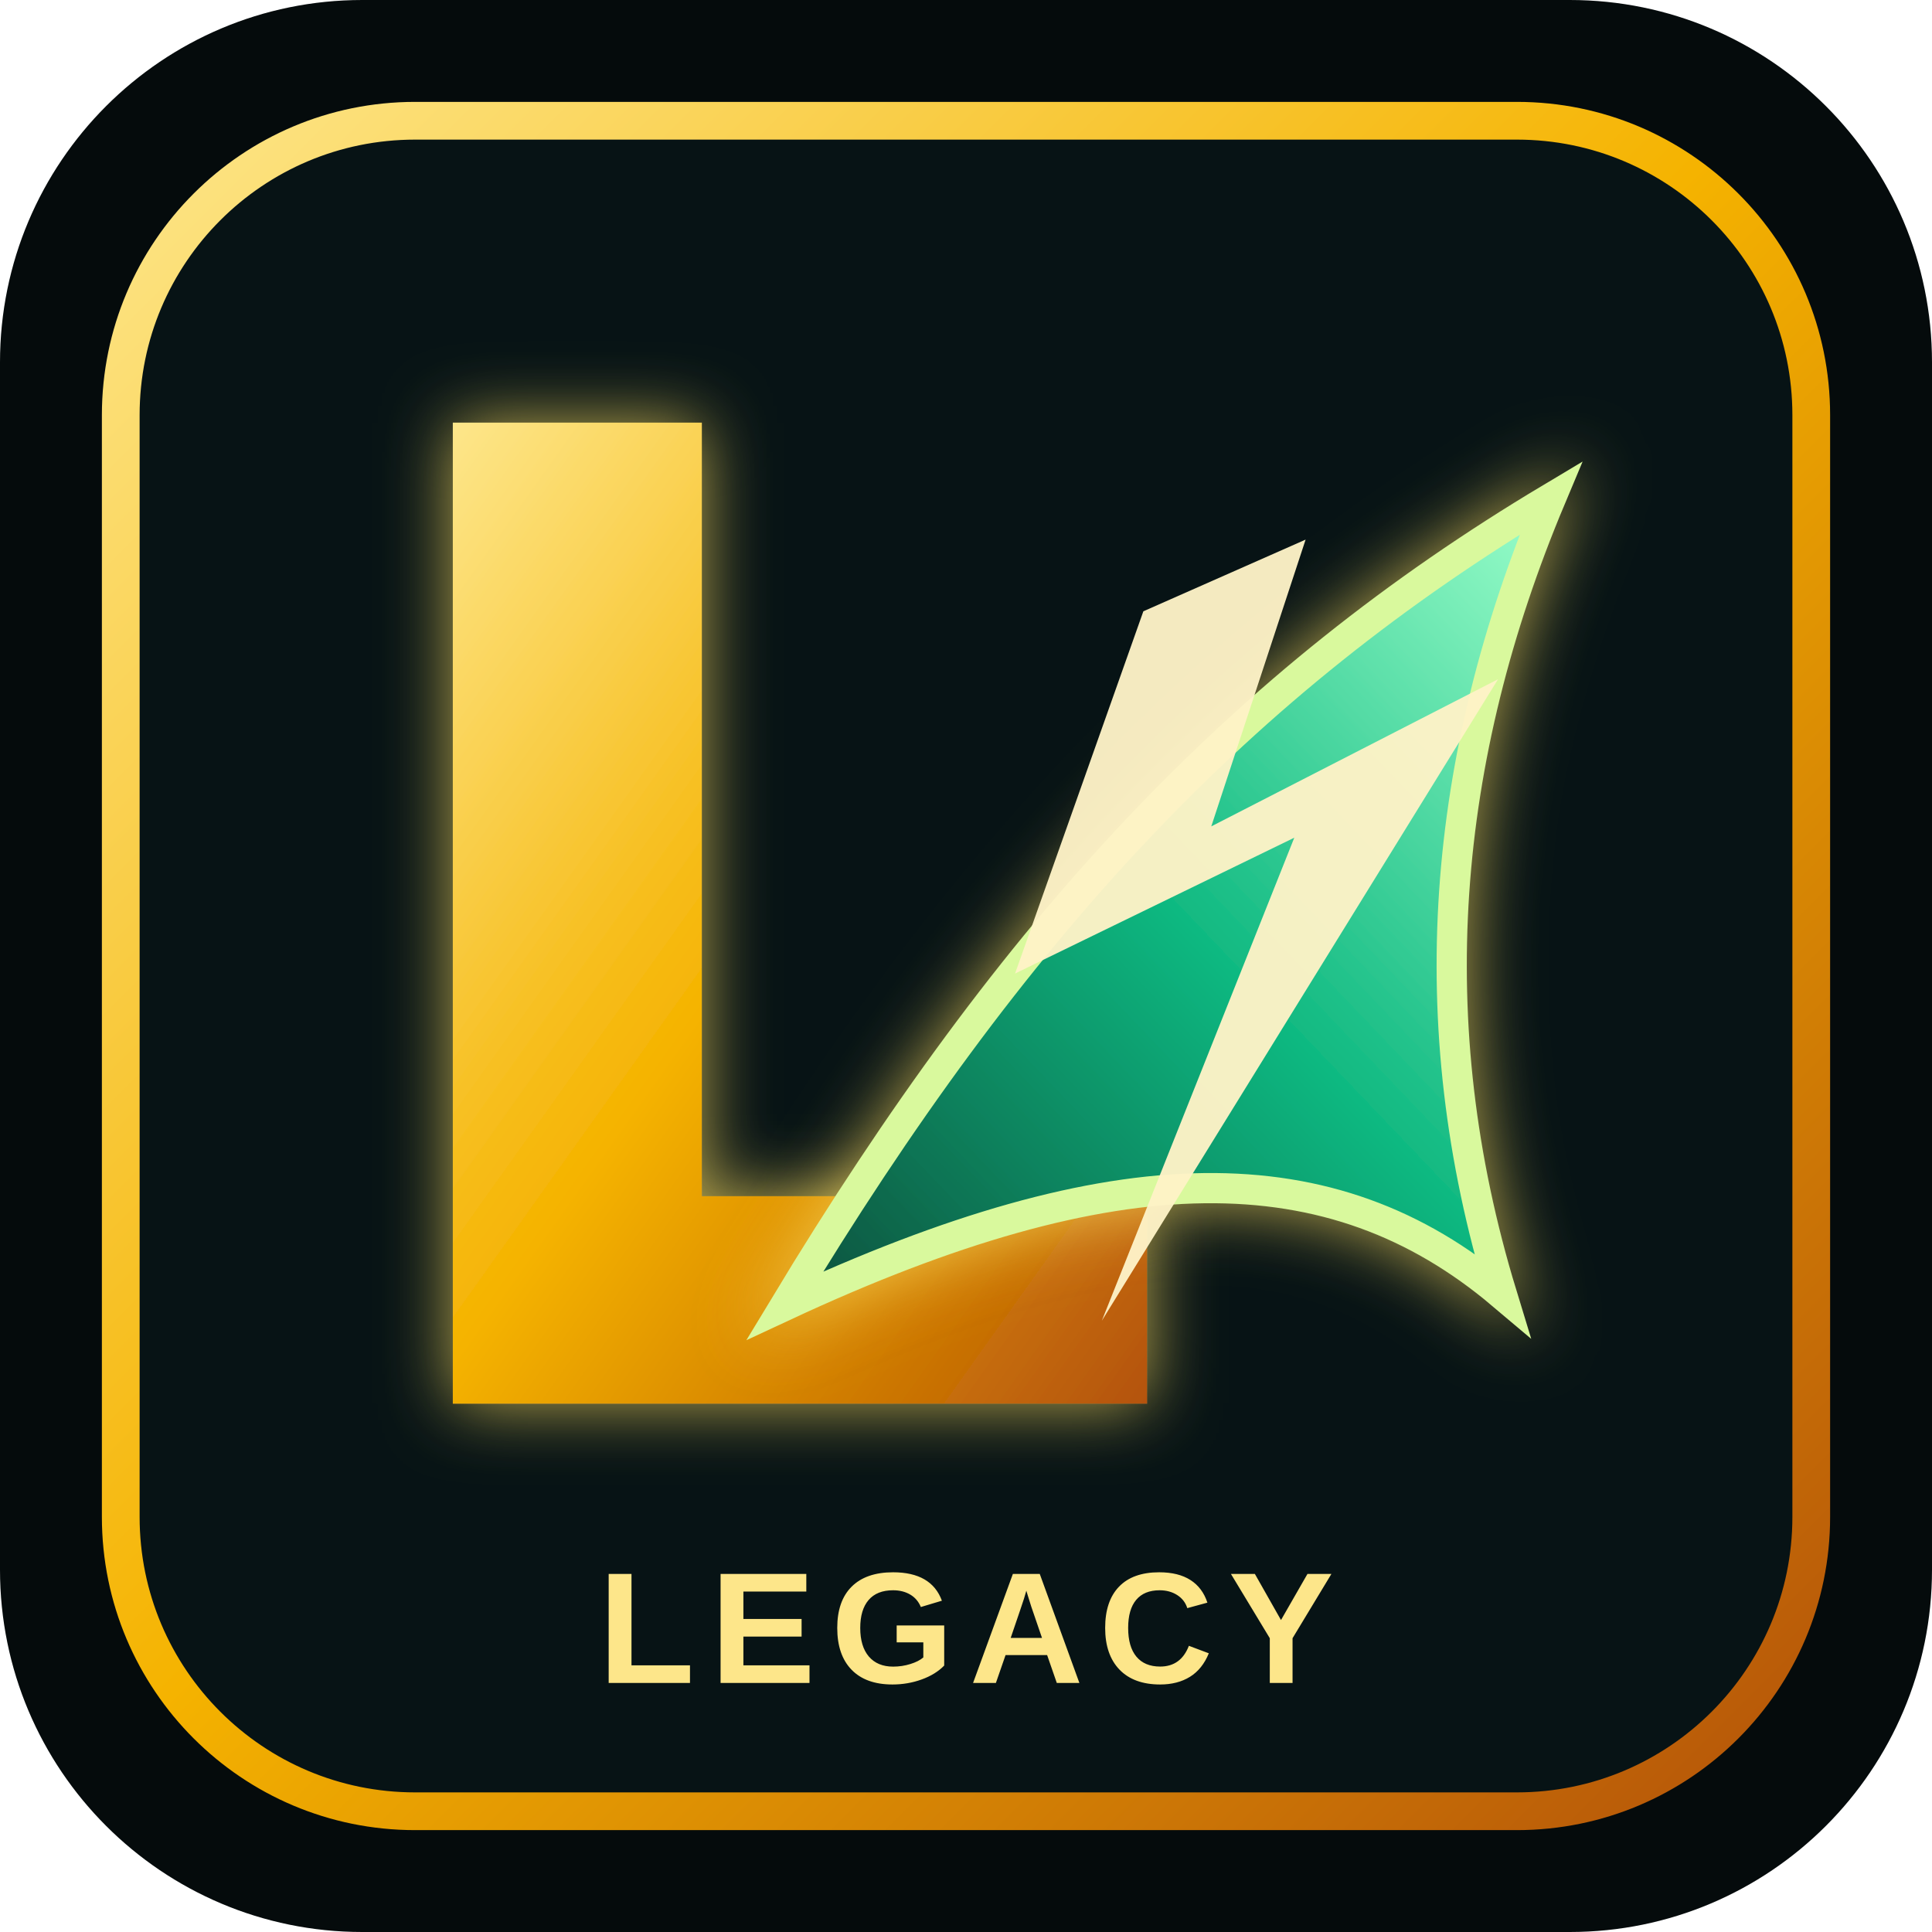
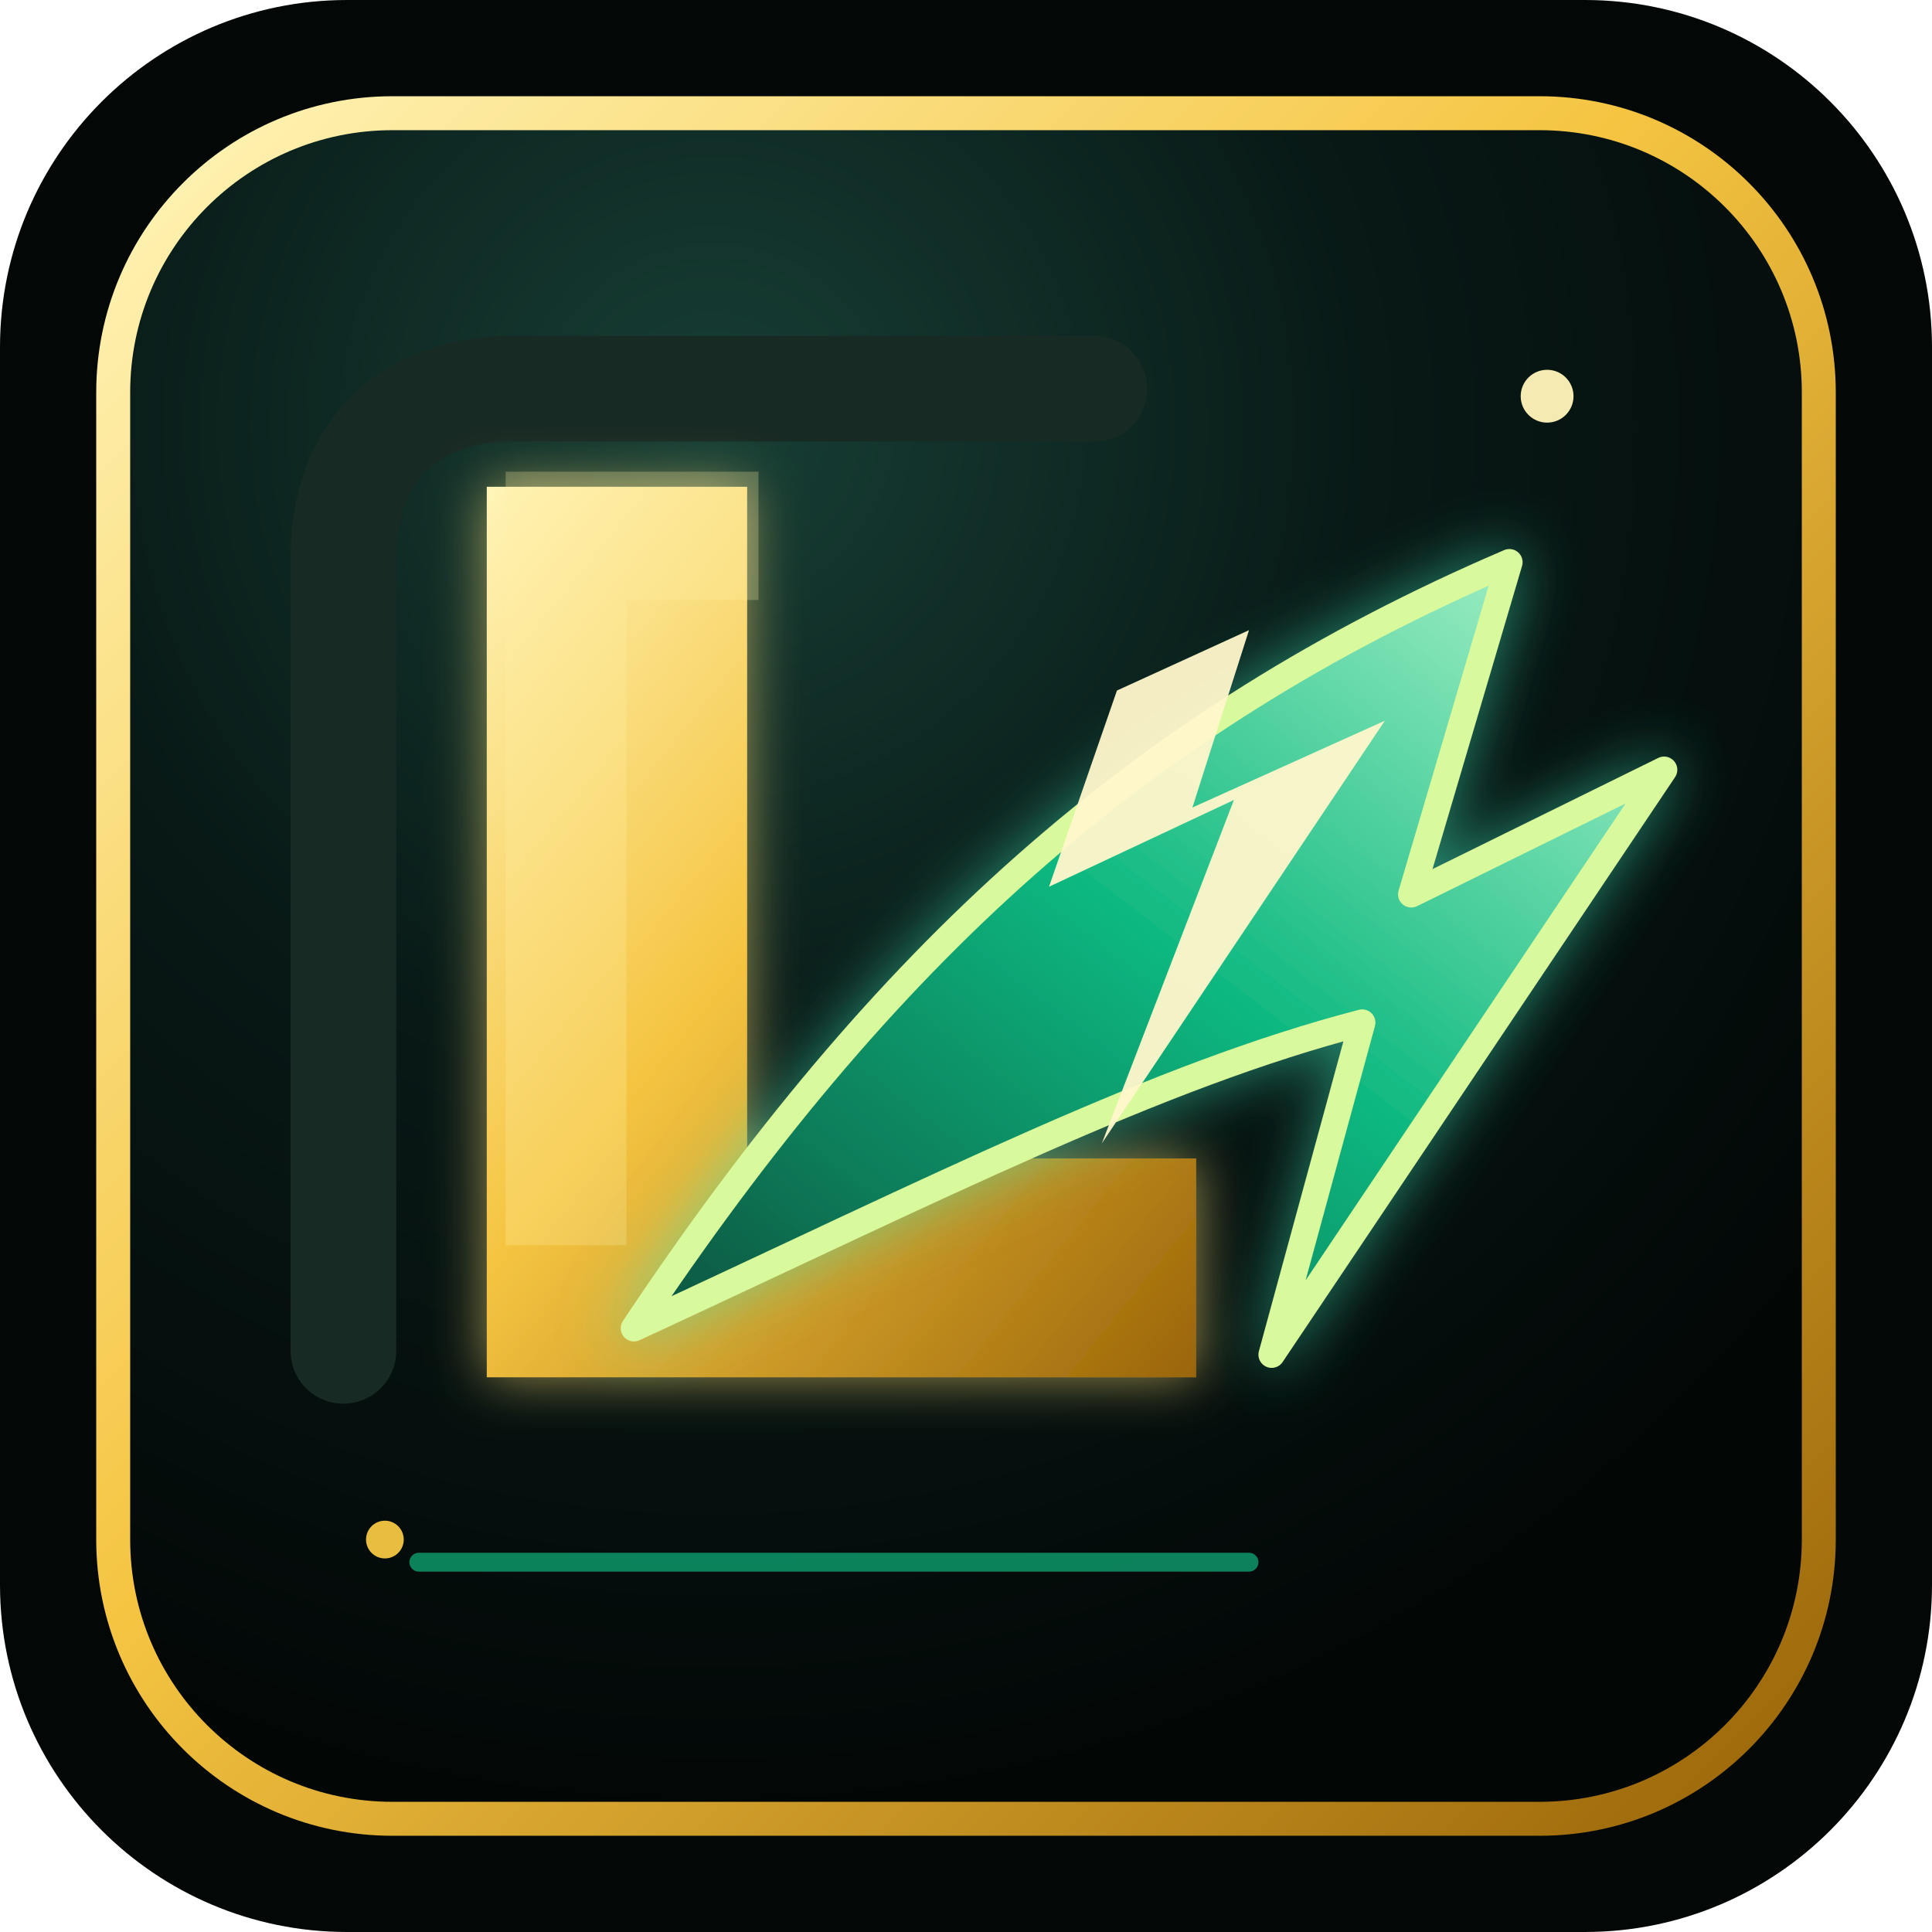
<svg xmlns="http://www.w3.org/2000/svg" viewBox="0 0 512 512" role="img" aria-label="LEGACY logo">
  <defs>
-     <linearGradient id="legacyGold" x1="0" x2="1" y1="0" y2="1">
-       <stop offset="0" stop-color="#fde68a" />
-       <stop offset="0.48" stop-color="#f5b300" />
-       <stop offset="1" stop-color="#b45309" />
+     <linearGradient id="gold" x1="0" x2="1" y1="0" y2="1">
+       <stop offset="0" stop-color="#fff4b8" />
+       <stop offset="0.44" stop-color="#f5c542" />
+       <stop offset="1" stop-color="#9a6508" />
    </linearGradient>
-     <linearGradient id="legacyGreen" x1="0" x2="1" y1="1" y2="0">
+     <linearGradient id="green" x1="0" x2="1" y1="1" y2="0">
      <stop offset="0" stop-color="#064e3b" />
-       <stop offset="0.5" stop-color="#10b981" />
-       <stop offset="1" stop-color="#9cffcb" />
+       <stop offset="0.52" stop-color="#10b981" />
+       <stop offset="1" stop-color="#b7f7cf" />
    </linearGradient>
-     <filter id="glow" x="-40%" y="-40%" width="180%" height="180%">
-       <feGaussianBlur stdDeviation="9" result="blur" />
-       <feColorMatrix in="blur" type="matrix" values="0 0 0 0 0.96 0 0 0 0 0.72 0 0 0 0 0.12 0 0 0 .75 0" />
+     <radialGradient id="glass" cx="35%" cy="18%" r="85%">
+       <stop offset="0" stop-color="#173f35" />
+       <stop offset="0.46" stop-color="#081916" />
+       <stop offset="1" stop-color="#020605" />
+     </radialGradient>
+     <filter id="softGlow" x="-40%" y="-40%" width="180%" height="180%">
+       <feGaussianBlur stdDeviation="7" result="blur" />
+       <feColorMatrix in="blur" type="matrix" values="0 0 0 0 0.95 0 0 0 0 0.70 0 0 0 0 0.18 0 0 0 .62 0" />
+       <feMerge>
+         <feMergeNode />
+         <feMergeNode in="SourceGraphic" />
+       </feMerge>
+     </filter>
+     <filter id="emeraldGlow" x="-40%" y="-40%" width="180%" height="180%">
+       <feGaussianBlur stdDeviation="8" result="blur" />
+       <feColorMatrix in="blur" type="matrix" values="0 0 0 0 0.05 0 0 0 0 0.85 0 0 0 0 0.52 0 0 0 .55 0" />
      <feMerge>
        <feMergeNode />
        <feMergeNode in="SourceGraphic" />
      </feMerge>
    </filter>
  </defs>
-   <rect width="512" height="512" rx="96" fill="#050b0c" />
-   <rect x="32" y="32" width="448" height="448" rx="78" fill="#071315" stroke="url(#legacyGold)" stroke-width="10" />
-   <path d="M120 372V112h66v205h118v55H120Z" fill="url(#legacyGold)" filter="url(#glow)" />
-   <path d="M208 346c61-101 121-165 203-214-29 69-35 139-13 211-45-38-102-38-190 3Z" fill="url(#legacyGreen)" stroke="#d9f99d" stroke-width="8" filter="url(#glow)" />
-   <path d="M303 162l-34 96 74-36-51 128 105-170-76 39 25-76-43 19Z" fill="#fef3c7" opacity=".96" />
-   <text x="256" y="446" fill="#fde68a" font-family="Arial, Helvetica, sans-serif" font-size="42" font-weight="900" letter-spacing="4" text-anchor="middle">LEGACY</text>
+   <rect width="512" height="512" rx="92" fill="#030706" />
+   <rect x="30" y="30" width="452" height="452" rx="74" fill="url(#glass)" stroke="url(#gold)" stroke-width="9" />
+   <path d="M91 358V148c0-28 17-45 45-45h154" fill="none" stroke="#182a24" stroke-width="28" stroke-linecap="round" />
+   <path d="M129 365V129h69v178h119v58H129Z" fill="url(#gold)" filter="url(#softGlow)" />
+   <path d="M134 125h67v34h-35v171h-32V125Z" fill="#fff0a6" opacity=".26" />
+   <path d="M168 352c66-99 134-161 232-203l-26 88 67-33-104 155 24-88c-54 14-111 43-193 81Z" fill="url(#green)" stroke="#d9f99d" stroke-width="7" stroke-linejoin="round" filter="url(#emeraldGlow)" />
+   <path d="M296 183l-18 52 49-23-35 91 75-112-51 23 15-47-35 16Z" fill="#fff7cc" opacity=".95" />
+   <path d="M94 396h326" stroke="url(#gold)" stroke-width="7" stroke-linecap="round" opacity=".88" />
+   <path d="M111 414h220" stroke="#10b981" stroke-width="5" stroke-linecap="round" opacity=".68" />
+   <circle cx="410" cy="105" r="7" fill="#fff4b8" opacity=".96" />
+   <circle cx="102" cy="408" r="5" fill="#f5c542" opacity=".95" />
</svg>
